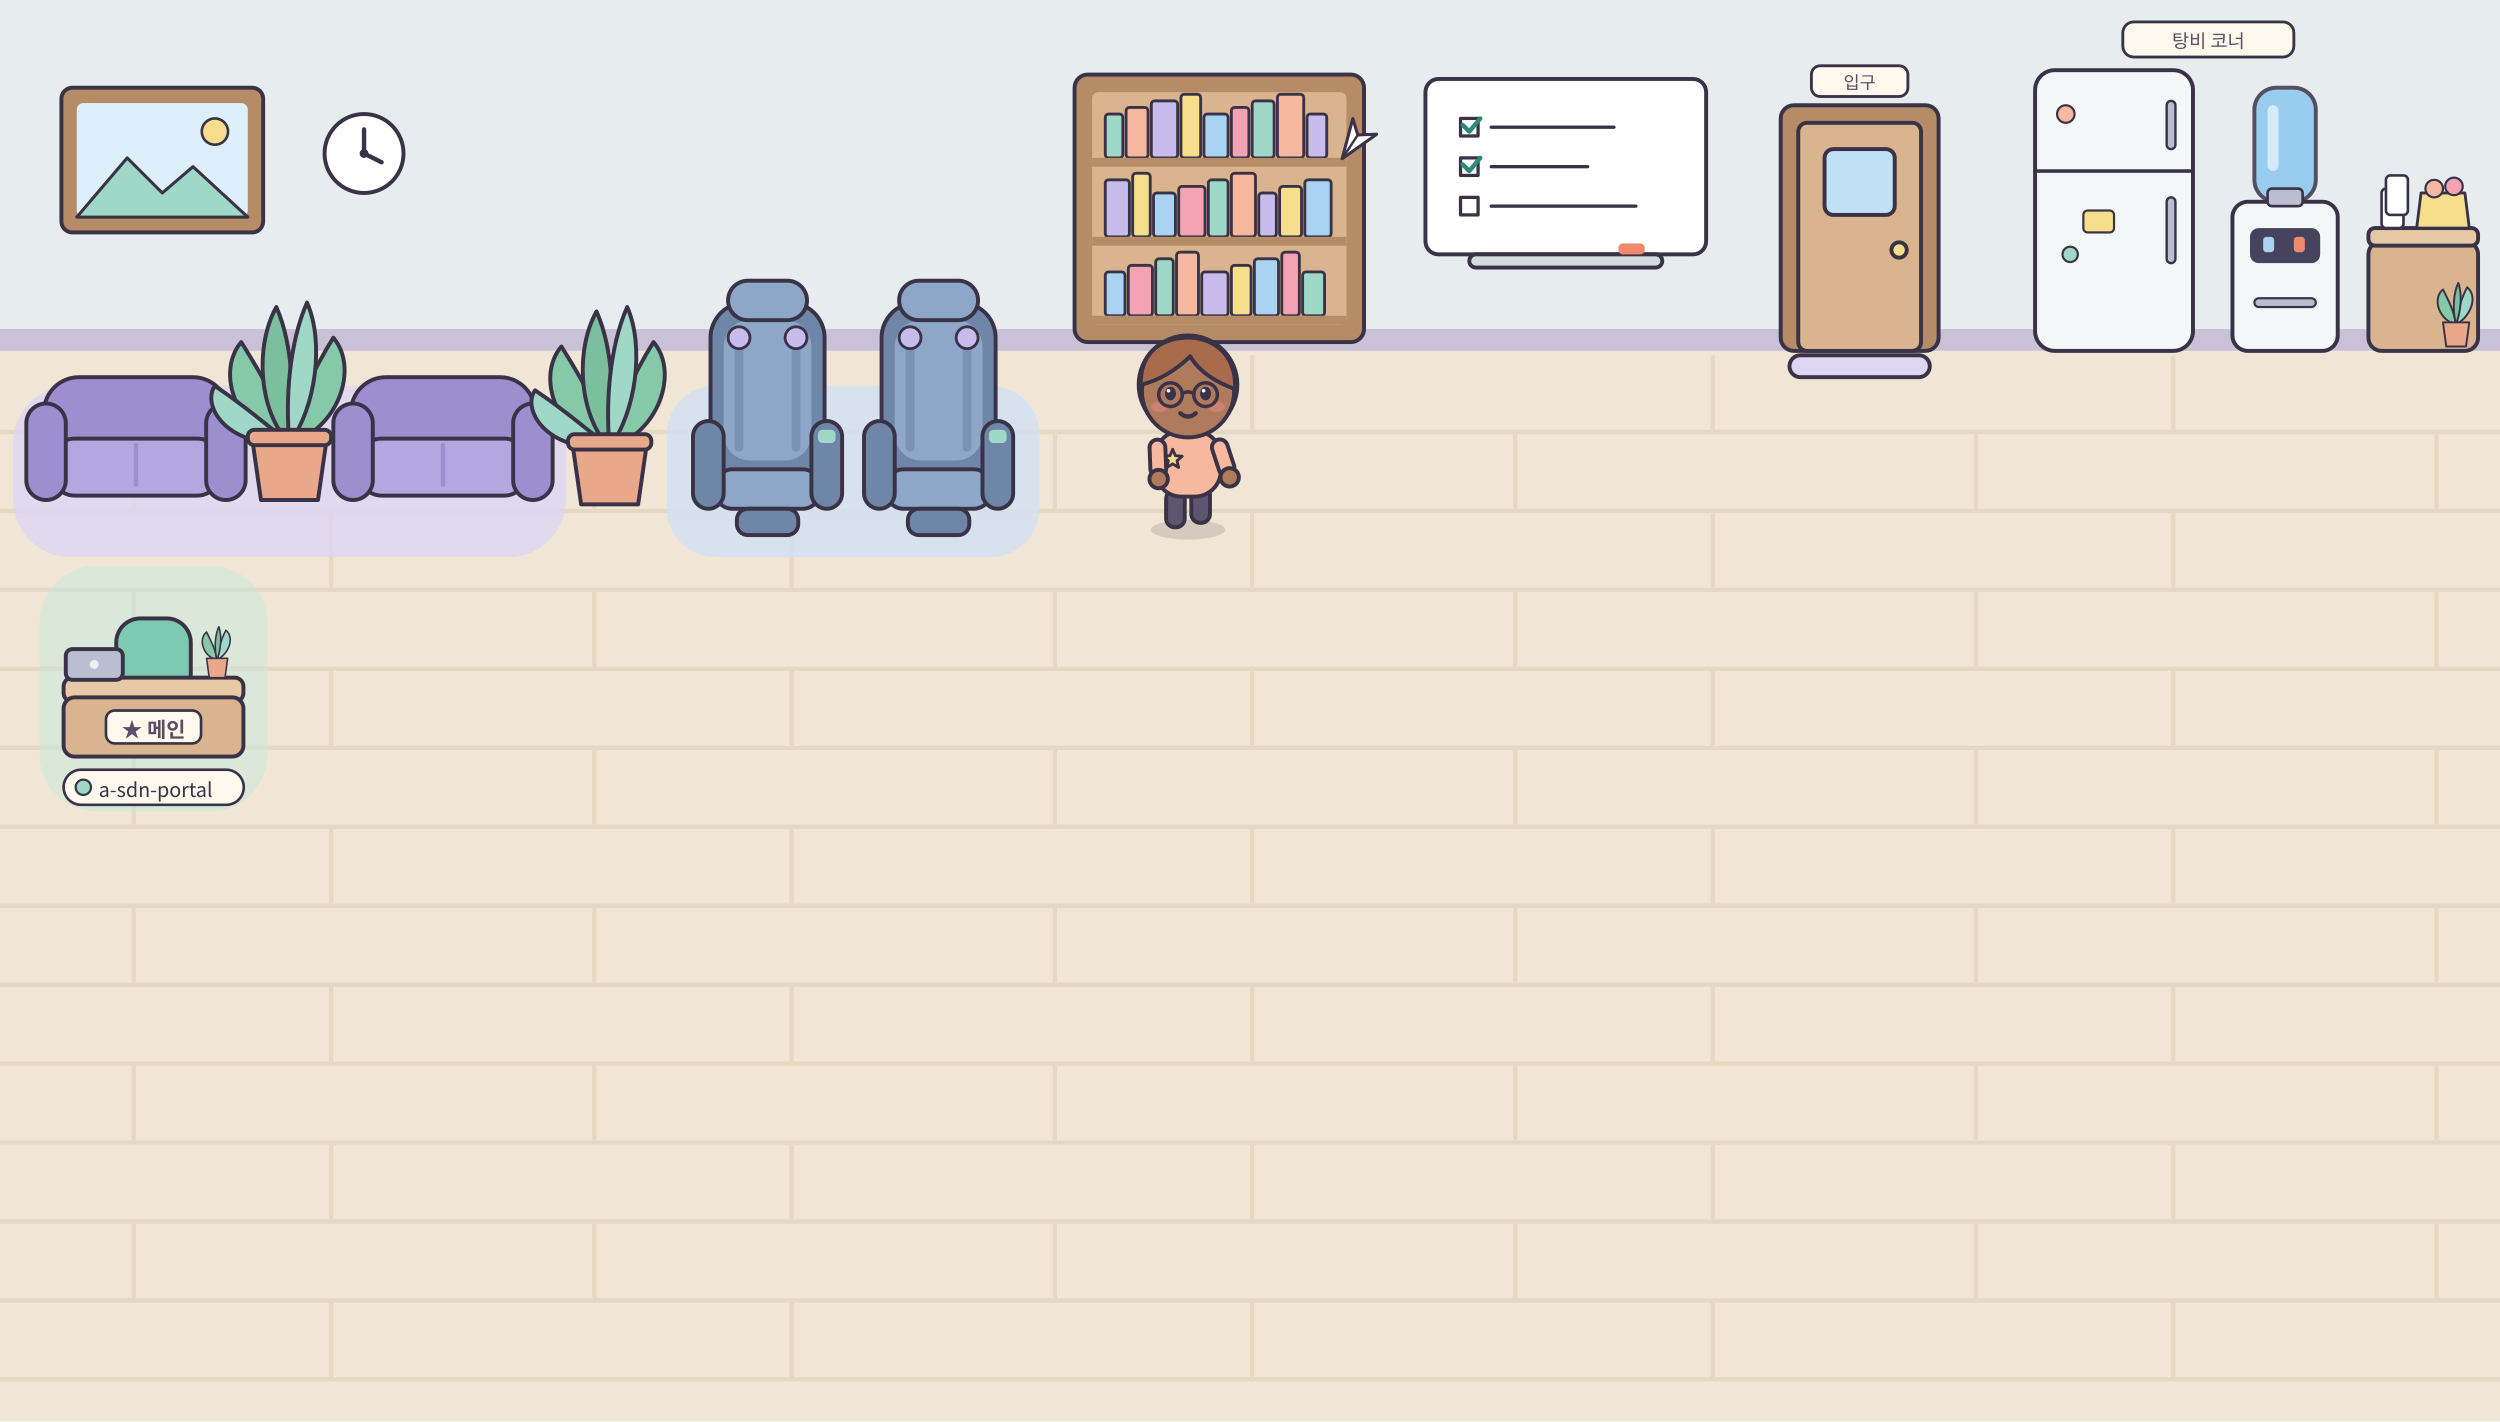
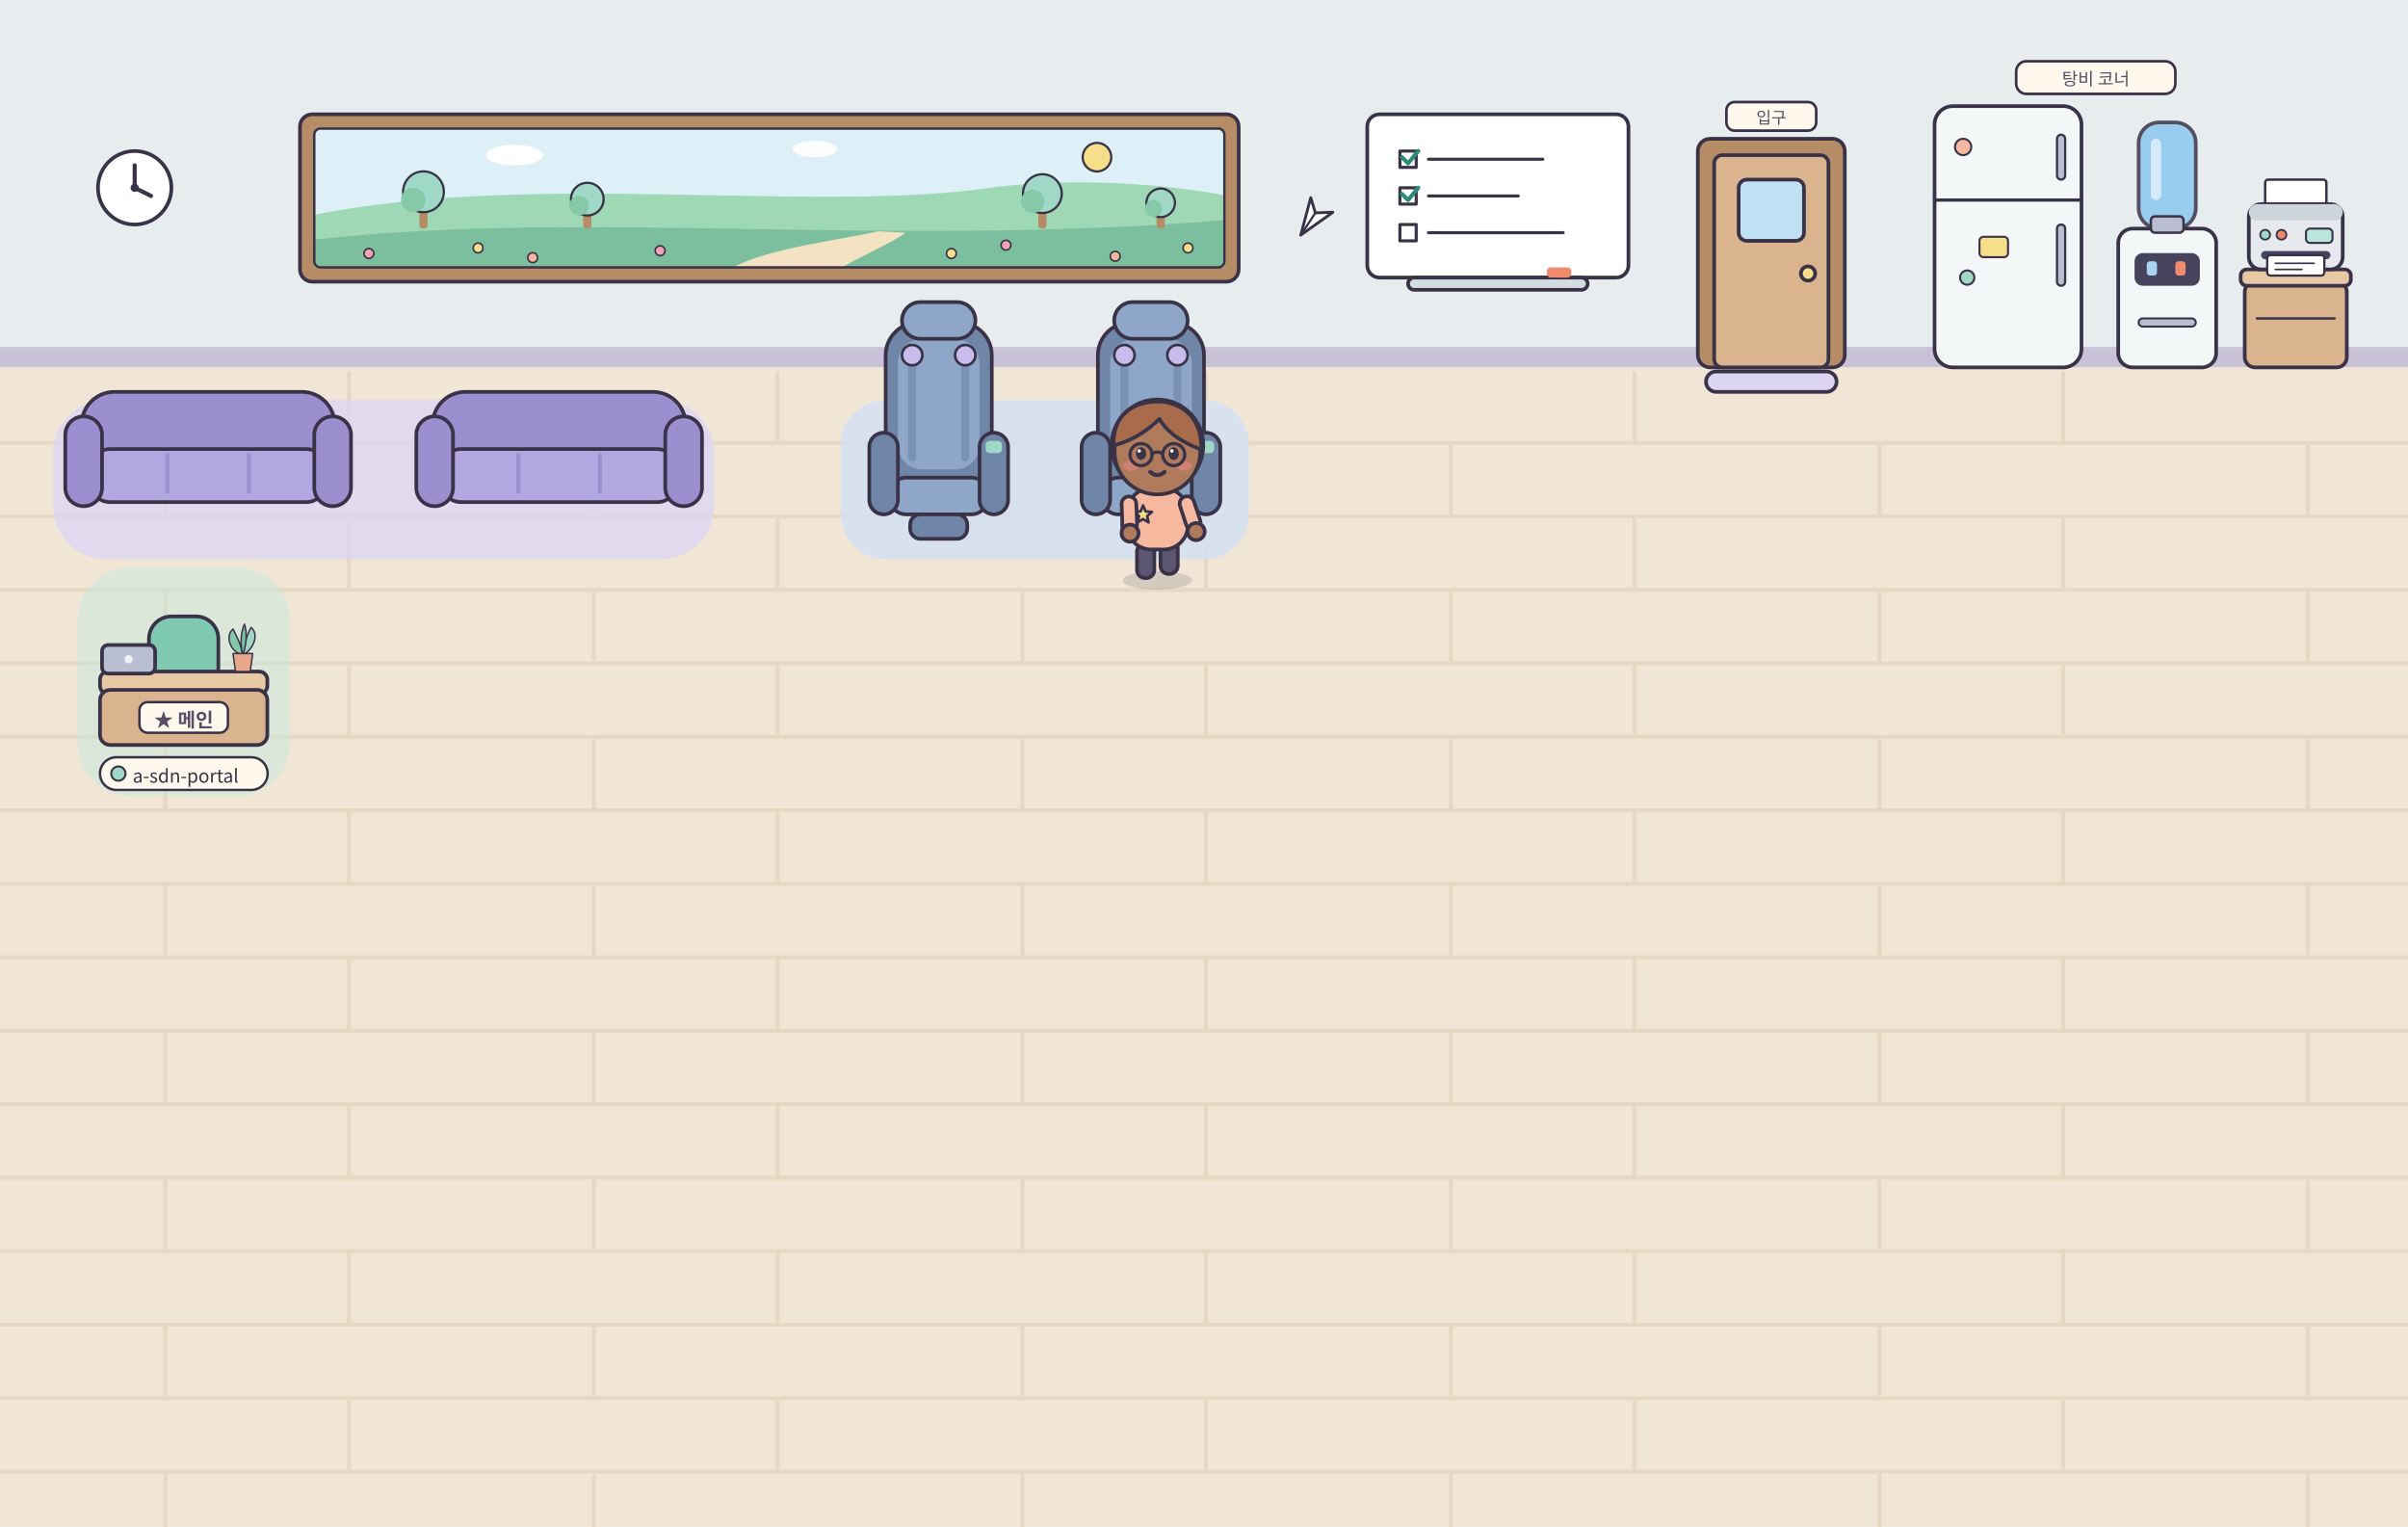
- <svg xmlns="http://www.w3.org/2000/svg" viewBox="0 0 1140 648" width="1140" height="648" font-family="Apple SD Gothic Neo, Noto Sans CJK KR, Noto Sans KR, WenQuanYi Zen Hei, sans-serif">
-   <rect x="0" y="0" width="1140" height="160" rx="0" fill="#E7EDEF" />
-   <rect x="0" y="150" width="1140" height="10" rx="0" fill="#C9C2D6" />
-   <rect x="0" y="160" width="1140" height="488" rx="0" fill="#F1E6D6" />
-   <rect x="0" y="196" width="1140" height="2" rx="0" fill="#E7D8C3" />
+ <svg xmlns="http://www.w3.org/2000/svg" viewBox="-20 -20 1180 748" width="1180" height="748" font-family="Apple SD Gothic Neo, Noto Sans CJK KR, Noto Sans KR, WenQuanYi Zen Hei, sans-serif">
+   <rect x="-20" y="-20" width="1180" height="180" rx="0" fill="#E7EDEF" />
+   <rect x="-20" y="150" width="1180" height="10" rx="0" fill="#C9C2D6" />
+   <rect x="-20" y="160" width="1180" height="568" rx="0" fill="#F1E6D6" />
+   <rect x="-20" y="196" width="1180" height="2" rx="0" fill="#E7D8C3" />
  <rect x="150" y="162" width="2" height="34" rx="0" fill="#E7D8C3" />
  <rect x="360" y="162" width="2" height="34" rx="0" fill="#E7D8C3" />
  <rect x="570" y="162" width="2" height="34" rx="0" fill="#E7D8C3" />
  <rect x="780" y="162" width="2" height="34" rx="0" fill="#E7D8C3" />
  <rect x="990" y="162" width="2" height="34" rx="0" fill="#E7D8C3" />
-   <rect x="0" y="232" width="1140" height="2" rx="0" fill="#E7D8C3" />
+   <rect x="-20" y="232" width="1180" height="2" rx="0" fill="#E7D8C3" />
  <rect x="60" y="198" width="2" height="34" rx="0" fill="#E7D8C3" />
  <rect x="270" y="198" width="2" height="34" rx="0" fill="#E7D8C3" />
  <rect x="480" y="198" width="2" height="34" rx="0" fill="#E7D8C3" />
  <rect x="690" y="198" width="2" height="34" rx="0" fill="#E7D8C3" />
  <rect x="900" y="198" width="2" height="34" rx="0" fill="#E7D8C3" />
  <rect x="1110" y="198" width="2" height="34" rx="0" fill="#E7D8C3" />
-   <rect x="0" y="268" width="1140" height="2" rx="0" fill="#E7D8C3" />
+   <rect x="-20" y="268" width="1180" height="2" rx="0" fill="#E7D8C3" />
  <rect x="150" y="234" width="2" height="34" rx="0" fill="#E7D8C3" />
  <rect x="360" y="234" width="2" height="34" rx="0" fill="#E7D8C3" />
  <rect x="570" y="234" width="2" height="34" rx="0" fill="#E7D8C3" />
  <rect x="780" y="234" width="2" height="34" rx="0" fill="#E7D8C3" />
  <rect x="990" y="234" width="2" height="34" rx="0" fill="#E7D8C3" />
-   <rect x="0" y="304" width="1140" height="2" rx="0" fill="#E7D8C3" />
+   <rect x="-20" y="304" width="1180" height="2" rx="0" fill="#E7D8C3" />
  <rect x="60" y="270" width="2" height="34" rx="0" fill="#E7D8C3" />
  <rect x="270" y="270" width="2" height="34" rx="0" fill="#E7D8C3" />
  <rect x="480" y="270" width="2" height="34" rx="0" fill="#E7D8C3" />
  <rect x="690" y="270" width="2" height="34" rx="0" fill="#E7D8C3" />
  <rect x="900" y="270" width="2" height="34" rx="0" fill="#E7D8C3" />
  <rect x="1110" y="270" width="2" height="34" rx="0" fill="#E7D8C3" />
-   <rect x="0" y="340" width="1140" height="2" rx="0" fill="#E7D8C3" />
+   <rect x="-20" y="340" width="1180" height="2" rx="0" fill="#E7D8C3" />
  <rect x="150" y="306" width="2" height="34" rx="0" fill="#E7D8C3" />
  <rect x="360" y="306" width="2" height="34" rx="0" fill="#E7D8C3" />
  <rect x="570" y="306" width="2" height="34" rx="0" fill="#E7D8C3" />
  <rect x="780" y="306" width="2" height="34" rx="0" fill="#E7D8C3" />
  <rect x="990" y="306" width="2" height="34" rx="0" fill="#E7D8C3" />
-   <rect x="0" y="376" width="1140" height="2" rx="0" fill="#E7D8C3" />
+   <rect x="-20" y="376" width="1180" height="2" rx="0" fill="#E7D8C3" />
  <rect x="60" y="342" width="2" height="34" rx="0" fill="#E7D8C3" />
  <rect x="270" y="342" width="2" height="34" rx="0" fill="#E7D8C3" />
  <rect x="480" y="342" width="2" height="34" rx="0" fill="#E7D8C3" />
  <rect x="690" y="342" width="2" height="34" rx="0" fill="#E7D8C3" />
  <rect x="900" y="342" width="2" height="34" rx="0" fill="#E7D8C3" />
  <rect x="1110" y="342" width="2" height="34" rx="0" fill="#E7D8C3" />
-   <rect x="0" y="412" width="1140" height="2" rx="0" fill="#E7D8C3" />
+   <rect x="-20" y="412" width="1180" height="2" rx="0" fill="#E7D8C3" />
  <rect x="150" y="378" width="2" height="34" rx="0" fill="#E7D8C3" />
  <rect x="360" y="378" width="2" height="34" rx="0" fill="#E7D8C3" />
  <rect x="570" y="378" width="2" height="34" rx="0" fill="#E7D8C3" />
  <rect x="780" y="378" width="2" height="34" rx="0" fill="#E7D8C3" />
  <rect x="990" y="378" width="2" height="34" rx="0" fill="#E7D8C3" />
-   <rect x="0" y="448" width="1140" height="2" rx="0" fill="#E7D8C3" />
+   <rect x="-20" y="448" width="1180" height="2" rx="0" fill="#E7D8C3" />
  <rect x="60" y="414" width="2" height="34" rx="0" fill="#E7D8C3" />
  <rect x="270" y="414" width="2" height="34" rx="0" fill="#E7D8C3" />
  <rect x="480" y="414" width="2" height="34" rx="0" fill="#E7D8C3" />
  <rect x="690" y="414" width="2" height="34" rx="0" fill="#E7D8C3" />
  <rect x="900" y="414" width="2" height="34" rx="0" fill="#E7D8C3" />
  <rect x="1110" y="414" width="2" height="34" rx="0" fill="#E7D8C3" />
-   <rect x="0" y="484" width="1140" height="2" rx="0" fill="#E7D8C3" />
+   <rect x="-20" y="484" width="1180" height="2" rx="0" fill="#E7D8C3" />
  <rect x="150" y="450" width="2" height="34" rx="0" fill="#E7D8C3" />
  <rect x="360" y="450" width="2" height="34" rx="0" fill="#E7D8C3" />
  <rect x="570" y="450" width="2" height="34" rx="0" fill="#E7D8C3" />
  <rect x="780" y="450" width="2" height="34" rx="0" fill="#E7D8C3" />
  <rect x="990" y="450" width="2" height="34" rx="0" fill="#E7D8C3" />
-   <rect x="0" y="520" width="1140" height="2" rx="0" fill="#E7D8C3" />
+   <rect x="-20" y="520" width="1180" height="2" rx="0" fill="#E7D8C3" />
  <rect x="60" y="486" width="2" height="34" rx="0" fill="#E7D8C3" />
  <rect x="270" y="486" width="2" height="34" rx="0" fill="#E7D8C3" />
  <rect x="480" y="486" width="2" height="34" rx="0" fill="#E7D8C3" />
  <rect x="690" y="486" width="2" height="34" rx="0" fill="#E7D8C3" />
  <rect x="900" y="486" width="2" height="34" rx="0" fill="#E7D8C3" />
  <rect x="1110" y="486" width="2" height="34" rx="0" fill="#E7D8C3" />
-   <rect x="0" y="556" width="1140" height="2" rx="0" fill="#E7D8C3" />
+   <rect x="-20" y="556" width="1180" height="2" rx="0" fill="#E7D8C3" />
  <rect x="150" y="522" width="2" height="34" rx="0" fill="#E7D8C3" />
  <rect x="360" y="522" width="2" height="34" rx="0" fill="#E7D8C3" />
  <rect x="570" y="522" width="2" height="34" rx="0" fill="#E7D8C3" />
  <rect x="780" y="522" width="2" height="34" rx="0" fill="#E7D8C3" />
  <rect x="990" y="522" width="2" height="34" rx="0" fill="#E7D8C3" />
-   <rect x="0" y="592" width="1140" height="2" rx="0" fill="#E7D8C3" />
+   <rect x="-20" y="592" width="1180" height="2" rx="0" fill="#E7D8C3" />
  <rect x="60" y="558" width="2" height="34" rx="0" fill="#E7D8C3" />
  <rect x="270" y="558" width="2" height="34" rx="0" fill="#E7D8C3" />
  <rect x="480" y="558" width="2" height="34" rx="0" fill="#E7D8C3" />
  <rect x="690" y="558" width="2" height="34" rx="0" fill="#E7D8C3" />
  <rect x="900" y="558" width="2" height="34" rx="0" fill="#E7D8C3" />
  <rect x="1110" y="558" width="2" height="34" rx="0" fill="#E7D8C3" />
-   <rect x="0" y="628" width="1140" height="2" rx="0" fill="#E7D8C3" />
+   <rect x="-20" y="628" width="1180" height="2" rx="0" fill="#E7D8C3" />
  <rect x="150" y="594" width="2" height="34" rx="0" fill="#E7D8C3" />
  <rect x="360" y="594" width="2" height="34" rx="0" fill="#E7D8C3" />
  <rect x="570" y="594" width="2" height="34" rx="0" fill="#E7D8C3" />
  <rect x="780" y="594" width="2" height="34" rx="0" fill="#E7D8C3" />
  <rect x="990" y="594" width="2" height="34" rx="0" fill="#E7D8C3" />
+   <rect x="-20" y="664" width="1180" height="2" rx="0" fill="#E7D8C3" />
+   <rect x="60" y="630" width="2" height="34" rx="0" fill="#E7D8C3" />
+   <rect x="270" y="630" width="2" height="34" rx="0" fill="#E7D8C3" />
+   <rect x="480" y="630" width="2" height="34" rx="0" fill="#E7D8C3" />
+   <rect x="690" y="630" width="2" height="34" rx="0" fill="#E7D8C3" />
+   <rect x="900" y="630" width="2" height="34" rx="0" fill="#E7D8C3" />
+   <rect x="1110" y="630" width="2" height="34" rx="0" fill="#E7D8C3" />
+   <rect x="-20" y="700" width="1180" height="2" rx="0" fill="#E7D8C3" />
+   <rect x="150" y="666" width="2" height="34" rx="0" fill="#E7D8C3" />
+   <rect x="360" y="666" width="2" height="34" rx="0" fill="#E7D8C3" />
+   <rect x="570" y="666" width="2" height="34" rx="0" fill="#E7D8C3" />
+   <rect x="780" y="666" width="2" height="34" rx="0" fill="#E7D8C3" />
+   <rect x="990" y="666" width="2" height="34" rx="0" fill="#E7D8C3" />
+   <rect x="-20" y="736" width="1180" height="2" rx="0" fill="#E7D8C3" />
+   <rect x="60" y="702" width="2" height="34" rx="0" fill="#E7D8C3" />
+   <rect x="270" y="702" width="2" height="34" rx="0" fill="#E7D8C3" />
+   <rect x="480" y="702" width="2" height="34" rx="0" fill="#E7D8C3" />
+   <rect x="690" y="702" width="2" height="34" rx="0" fill="#E7D8C3" />
+   <rect x="900" y="702" width="2" height="34" rx="0" fill="#E7D8C3" />
+   <rect x="1110" y="702" width="2" height="34" rx="0" fill="#E7D8C3" />
  <rect x="18" y="258" width="104" height="112" rx="26" fill="#C3E7DC" opacity="0.5" />
-   <rect x="6" y="176" width="252" height="78" rx="26" fill="#DDD6F3" opacity="0.8" />
-   <rect x="304" y="176" width="170" height="78" rx="22" fill="#D4E2F2" opacity="0.85" />
+   <rect x="6" y="176" width="324" height="78" rx="26" fill="#DDD6F3" opacity="0.8" />
+   <rect x="392" y="176" width="200" height="78" rx="22" fill="#D4E2F2" opacity="0.85" />
  <rect x="816" y="162" width="64" height="10" rx="5" fill="#DDD6F3" stroke="#3A3247" stroke-width="1.8" stroke-linecap="round" stroke-linejoin="round" />
-   <rect x="28" y="40" width="92" height="66" rx="5" fill="#B58C66" stroke="#3A3247" stroke-width="1.8" stroke-linecap="round" stroke-linejoin="round" />
-   <rect x="35" y="47" width="78" height="52" rx="3" fill="#DDEFFA" />
-   <path d="M35,99 L58,72 L74,88 L88,76 L113,99 Z" fill="#9FD8C7" stroke="#3A3247" stroke-width="1.4" stroke-linecap="round" stroke-linejoin="round" />
-   <circle cx="98" cy="60" r="6" fill="#F7DE8B" stroke="#3A3247" stroke-width="1.2" stroke-linecap="round" stroke-linejoin="round" />
-   <circle cx="166" cy="70" r="18" fill="#FFFFFF" stroke="#3A3247" stroke-width="1.8" stroke-linecap="round" stroke-linejoin="round" />
-   <path d="M166,70 L166,59 M166,70 L174,74" fill="none" stroke="#3A3247" stroke-width="2" stroke-linecap="round" stroke-linejoin="round" />
-   <circle cx="166" cy="70" r="2" fill="#3A3247" />
-   <rect x="490" y="34" width="132" height="122" rx="6" fill="#B58C66" stroke="#3A3247" stroke-width="1.8" stroke-linecap="round" stroke-linejoin="round" />
-   <rect x="498" y="42" width="116" height="106" rx="3" fill="#D9B48F" />
-   <rect x="504" y="52" width="8" height="20" rx="1.5" fill="#9FD8C7" stroke="#3A3247" stroke-width="1.3" stroke-linecap="round" stroke-linejoin="round" />
-   <rect x="513.5" y="49" width="10" height="23" rx="1.5" fill="#F6B9A0" stroke="#3A3247" stroke-width="1.3" stroke-linecap="round" stroke-linejoin="round" />
-   <rect x="525" y="46" width="12" height="26" rx="1.5" fill="#C7BCEB" stroke="#3A3247" stroke-width="1.3" stroke-linecap="round" stroke-linejoin="round" />
-   <rect x="538.5" y="43" width="9" height="29" rx="1.5" fill="#F7DE8B" stroke="#3A3247" stroke-width="1.3" stroke-linecap="round" stroke-linejoin="round" />
-   <rect x="549" y="52" width="11" height="20" rx="1.5" fill="#A9D3F0" stroke="#3A3247" stroke-width="1.3" stroke-linecap="round" stroke-linejoin="round" />
-   <rect x="561.5" y="49" width="8" height="23" rx="1.5" fill="#F4A3B4" stroke="#3A3247" stroke-width="1.3" stroke-linecap="round" stroke-linejoin="round" />
-   <rect x="571" y="46" width="10" height="26" rx="1.5" fill="#9FD8C7" stroke="#3A3247" stroke-width="1.3" stroke-linecap="round" stroke-linejoin="round" />
-   <rect x="582.5" y="43" width="12" height="29" rx="1.5" fill="#F6B9A0" stroke="#3A3247" stroke-width="1.3" stroke-linecap="round" stroke-linejoin="round" />
-   <rect x="596" y="52" width="9" height="20" rx="1.5" fill="#C7BCEB" stroke="#3A3247" stroke-width="1.3" stroke-linecap="round" stroke-linejoin="round" />
-   <rect x="498" y="72" width="116" height="4" rx="0" fill="#B58C66" />
-   <rect x="504" y="82" width="11" height="26" rx="1.5" fill="#C7BCEB" stroke="#3A3247" stroke-width="1.3" stroke-linecap="round" stroke-linejoin="round" />
-   <rect x="516.5" y="79" width="8" height="29" rx="1.5" fill="#F7DE8B" stroke="#3A3247" stroke-width="1.3" stroke-linecap="round" stroke-linejoin="round" />
-   <rect x="526" y="88" width="10" height="20" rx="1.5" fill="#A9D3F0" stroke="#3A3247" stroke-width="1.3" stroke-linecap="round" stroke-linejoin="round" />
-   <rect x="537.5" y="85" width="12" height="23" rx="1.5" fill="#F4A3B4" stroke="#3A3247" stroke-width="1.3" stroke-linecap="round" stroke-linejoin="round" />
-   <rect x="551" y="82" width="9" height="26" rx="1.5" fill="#9FD8C7" stroke="#3A3247" stroke-width="1.3" stroke-linecap="round" stroke-linejoin="round" />
-   <rect x="561.5" y="79" width="11" height="29" rx="1.5" fill="#F6B9A0" stroke="#3A3247" stroke-width="1.3" stroke-linecap="round" stroke-linejoin="round" />
-   <rect x="574" y="88" width="8" height="20" rx="1.5" fill="#C7BCEB" stroke="#3A3247" stroke-width="1.3" stroke-linecap="round" stroke-linejoin="round" />
-   <rect x="583.5" y="85" width="10" height="23" rx="1.5" fill="#F7DE8B" stroke="#3A3247" stroke-width="1.3" stroke-linecap="round" stroke-linejoin="round" />
-   <rect x="595" y="82" width="12" height="26" rx="1.5" fill="#A9D3F0" stroke="#3A3247" stroke-width="1.3" stroke-linecap="round" stroke-linejoin="round" />
-   <rect x="498" y="108" width="116" height="4" rx="0" fill="#B58C66" />
-   <rect x="504" y="124" width="9" height="20" rx="1.5" fill="#A9D3F0" stroke="#3A3247" stroke-width="1.3" stroke-linecap="round" stroke-linejoin="round" />
-   <rect x="514.5" y="121" width="11" height="23" rx="1.5" fill="#F4A3B4" stroke="#3A3247" stroke-width="1.3" stroke-linecap="round" stroke-linejoin="round" />
-   <rect x="527" y="118" width="8" height="26" rx="1.5" fill="#9FD8C7" stroke="#3A3247" stroke-width="1.3" stroke-linecap="round" stroke-linejoin="round" />
-   <rect x="536.5" y="115" width="10" height="29" rx="1.5" fill="#F6B9A0" stroke="#3A3247" stroke-width="1.3" stroke-linecap="round" stroke-linejoin="round" />
-   <rect x="548" y="124" width="12" height="20" rx="1.5" fill="#C7BCEB" stroke="#3A3247" stroke-width="1.3" stroke-linecap="round" stroke-linejoin="round" />
-   <rect x="561.5" y="121" width="9" height="23" rx="1.5" fill="#F7DE8B" stroke="#3A3247" stroke-width="1.3" stroke-linecap="round" stroke-linejoin="round" />
-   <rect x="572" y="118" width="11" height="26" rx="1.5" fill="#A9D3F0" stroke="#3A3247" stroke-width="1.3" stroke-linecap="round" stroke-linejoin="round" />
-   <rect x="584.5" y="115" width="8" height="29" rx="1.5" fill="#F4A3B4" stroke="#3A3247" stroke-width="1.3" stroke-linecap="round" stroke-linejoin="round" />
-   <rect x="594" y="124" width="10" height="20" rx="1.5" fill="#9FD8C7" stroke="#3A3247" stroke-width="1.3" stroke-linecap="round" stroke-linejoin="round" />
-   <rect x="498" y="144" width="116" height="4" rx="0" fill="#B58C66" />
+   <circle cx="46" cy="72" r="18" fill="#FFFFFF" stroke="#3A3247" stroke-width="1.8" stroke-linecap="round" stroke-linejoin="round" />
+   <path d="M46,72 L46,61 M46,72 L54,76" fill="none" stroke="#3A3247" stroke-width="2" stroke-linecap="round" stroke-linejoin="round" />
+   <circle cx="46" cy="72" r="2" fill="#3A3247" />
+   <rect x="127" y="36" width="460" height="82" rx="6" fill="#B58C66" stroke="#3A3247" stroke-width="1.8" stroke-linecap="round" stroke-linejoin="round" />
+   <rect x="134" y="43" width="446" height="68" rx="3" fill="#DDF0F7" />
+   <circle cx="517.56" cy="57" r="7" fill="#F7DE8B" stroke="#3A3247" stroke-width="1.1" stroke-linecap="round" stroke-linejoin="round" />
+   <ellipse cx="232.12" cy="56" rx="14" ry="5" fill="#FFFFFF" />
+   <ellipse cx="379.3" cy="53" rx="11" ry="4" fill="#FFFFFF" opacity="0.9" />
+   <path d="M134,85.16 C245.5,63.4 379.3,85.16 468.5,71.56 C526.48,64.76 580,75.64 580,75.64 L580,111 L134,111 Z" fill="#9FD8B4" />
+   <path d="M134,97.4 C267.8,82.44 410.52,101.48 580,87.88 L580,111 L134,111 Z" fill="#7CBF9E" />
+   <path d="M339.16,111 C357,101.48 392.68,97.4 410.52,93.32 L423.9,94 C414.98,100.12 401.6,105.56 392.68,111 Z" fill="#F3E3C3" />
+   <rect x="185.52" y="79.96" width="4" height="12" rx="1.5" fill="#B58C66" />
+   <circle cx="187.52" cy="73.96" r="10" fill="#9FD8C7" stroke="#3A3247" stroke-width="1.1" stroke-linecap="round" stroke-linejoin="round" />
+   <circle cx="182.52" cy="77.96" r="6" fill="#86C9A9" />
+   <rect x="265.8" y="82.36" width="4" height="9.6" rx="1.5" fill="#B58C66" />
+   <circle cx="267.8" cy="77.56" r="8" fill="#9FD8C7" stroke="#3A3247" stroke-width="1.1" stroke-linecap="round" stroke-linejoin="round" />
+   <circle cx="263.8" cy="80.76" r="4.8" fill="#86C9A9" />
+   <rect x="488.8" y="80.56" width="4" height="11.4" rx="1.5" fill="#B58C66" />
+   <circle cx="490.8" cy="74.86" r="9.5" fill="#9FD8C7" stroke="#3A3247" stroke-width="1.1" stroke-linecap="round" stroke-linejoin="round" />
+   <circle cx="486.05" cy="78.66" r="5.7" fill="#86C9A9" />
+   <rect x="546.78" y="83.56" width="4" height="8.4" rx="1.5" fill="#B58C66" />
+   <circle cx="548.78" cy="79.36" r="7" fill="#9FD8C7" stroke="#3A3247" stroke-width="1.1" stroke-linecap="round" stroke-linejoin="round" />
+   <circle cx="545.28" cy="82.16" r="4.2" fill="#86C9A9" />
+   <circle cx="160.76" cy="104.2" r="2.4" fill="#F4A3B4" stroke="#3A3247" stroke-width="0.8" stroke-linecap="round" stroke-linejoin="round" />
+   <circle cx="214.28" cy="101.48" r="2.4" fill="#F7DE8B" stroke="#3A3247" stroke-width="0.8" stroke-linecap="round" stroke-linejoin="round" />
+   <circle cx="241.04" cy="106.24" r="2.4" fill="#F6B9A0" stroke="#3A3247" stroke-width="0.8" stroke-linecap="round" stroke-linejoin="round" />
+   <circle cx="303.48" cy="102.84" r="2.4" fill="#F4A3B4" stroke="#3A3247" stroke-width="0.8" stroke-linecap="round" stroke-linejoin="round" />
+   <circle cx="446.2" cy="104.2" r="2.4" fill="#F7DE8B" stroke="#3A3247" stroke-width="0.8" stroke-linecap="round" stroke-linejoin="round" />
+   <circle cx="472.96" cy="100.12" r="2.4" fill="#F4A3B4" stroke="#3A3247" stroke-width="0.8" stroke-linecap="round" stroke-linejoin="round" />
+   <circle cx="526.48" cy="105.56" r="2.4" fill="#F6B9A0" stroke="#3A3247" stroke-width="0.8" stroke-linecap="round" stroke-linejoin="round" />
+   <circle cx="562.16" cy="101.48" r="2.4" fill="#F7DE8B" stroke="#3A3247" stroke-width="0.8" stroke-linecap="round" stroke-linejoin="round" />
+   <rect x="134" y="43" width="446" height="68" rx="3" fill="none" stroke="#3A3247" stroke-width="1.2" stroke-linecap="round" stroke-linejoin="round" />
  <rect x="650" y="36" width="128" height="80" rx="6" fill="#FFFFFF" stroke="#3A3247" stroke-width="1.8" stroke-linecap="round" stroke-linejoin="round" />
  <path d="M666,54 L674,54 L674,62 L666,62 Z M680,58 L736,58 M666,72 L674,72 L674,80 L666,80 Z M680,76 L724,76 M666,90 L674,90 L674,98 L666,98 Z M680,94 L746,94" fill="none" stroke="#3A3247" stroke-width="1.5" stroke-linecap="round" stroke-linejoin="round" />
  <path d="M667,57 L670,60 L675,54 M667,75 L670,78 L675,72" fill="none" stroke="#2C8A78" stroke-width="2" stroke-linecap="round" stroke-linejoin="round" />
  <rect x="670" y="116" width="88" height="6" rx="3" fill="#D3DCE0" stroke="#3A3247" stroke-width="1.8" stroke-linecap="round" stroke-linejoin="round" />
  <rect x="738" y="111" width="12" height="5" rx="2" fill="#F08A6C" />
  <rect x="812" y="48" width="72" height="112" rx="6" fill="#B58C66" stroke="#3A3247" stroke-width="1.8" stroke-linecap="round" stroke-linejoin="round" />
  <rect x="820" y="56" width="56" height="104" rx="4" fill="#D9B48F" stroke="#3A3247" stroke-width="1.8" stroke-linecap="round" stroke-linejoin="round" />
  <rect x="832" y="68" width="32" height="30" rx="4" fill="#BFE0F5" stroke="#3A3247" stroke-width="1.8" stroke-linecap="round" stroke-linejoin="round" />
  <circle cx="866" cy="114" r="3.5" fill="#F7DE8B" stroke="#3A3247" stroke-width="1.8" stroke-linecap="round" stroke-linejoin="round" />
  <rect x="826" y="30" width="44" height="14" rx="4" fill="#FFF8EC" stroke="#3A3247" stroke-width="1.3" stroke-linecap="round" stroke-linejoin="round" />
  <text x="848" y="37" font-size="8" text-anchor="middle" dominant-baseline="central" fill="#5A4E66">입구</text>
  <rect x="968" y="10" width="78" height="16" rx="5" fill="#FFF8EC" stroke="#3A3247" stroke-width="1.3" stroke-linecap="round" stroke-linejoin="round" />
  <text x="1007" y="18" font-size="8.5" text-anchor="middle" dominant-baseline="central" fill="#5A4E66">탕비 코너</text>
  <rect x="928" y="32" width="72" height="128" rx="9" fill="#F4F7F8" stroke="#3A3247" stroke-width="1.8" stroke-linecap="round" stroke-linejoin="round" />
  <path d="M928,78 L1000,78" fill="none" stroke="#3A3247" stroke-width="1.6" stroke-linecap="round" stroke-linejoin="round" />
  <rect x="988" y="46" width="4" height="22" rx="2" fill="#B9BFD0" stroke="#3A3247" stroke-width="1.1" stroke-linecap="round" stroke-linejoin="round" />
  <rect x="988" y="90" width="4" height="30" rx="2" fill="#B9BFD0" stroke="#3A3247" stroke-width="1.1" stroke-linecap="round" stroke-linejoin="round" />
  <circle cx="942" cy="52" r="4" fill="#F6B9A0" stroke="#3A3247" stroke-width="1" stroke-linecap="round" stroke-linejoin="round" />
  <rect x="950" y="96" width="14" height="10" rx="2" fill="#F7DE8B" stroke="#3A3247" stroke-width="1" stroke-linecap="round" stroke-linejoin="round" />
  <circle cx="944" cy="116" r="3.5" fill="#9FD8C7" stroke="#3A3247" stroke-width="1" stroke-linecap="round" stroke-linejoin="round" />
  <rect x="1018" y="92" width="48" height="68" rx="7" fill="#F4F7F8" stroke="#3A3247" stroke-width="1.8" stroke-linecap="round" stroke-linejoin="round" />
  <rect x="1026" y="104" width="32" height="16" rx="4" fill="#48435C" />
  <rect x="1032" y="108" width="5" height="7" rx="1.5" fill="#A9D3F0" />
  <rect x="1046" y="108" width="5" height="7" rx="1.5" fill="#F08A6C" />
  <rect x="1028" y="136" width="28" height="4" rx="2" fill="#B9BFD0" stroke="#3A3247" stroke-width="1" stroke-linecap="round" stroke-linejoin="round" />
  <rect x="1028" y="40" width="28" height="52" rx="10" fill="#8CC8EE" stroke="#3A3247" stroke-width="1.8" stroke-linecap="round" stroke-linejoin="round" opacity="0.85" />
  <rect x="1034" y="48" width="5" height="30" rx="2.5" fill="#FFFFFF" opacity="0.6" />
  <rect x="1034" y="86" width="16" height="8" rx="2" fill="#B9BFD0" stroke="#3A3247" stroke-width="1.2" stroke-linecap="round" stroke-linejoin="round" />
-   <rect x="1080" y="110" width="50" height="50" rx="6" fill="#D9B48F" stroke="#3A3247" stroke-width="1.8" stroke-linecap="round" stroke-linejoin="round" />
-   <rect x="1080" y="104" width="50" height="8" rx="3" fill="#E8C9A6" stroke="#3A3247" stroke-width="1.8" stroke-linecap="round" stroke-linejoin="round" />
-   <rect x="1086" y="86" width="10" height="18" rx="2" fill="#FFFFFF" stroke="#3A3247" stroke-width="1.2" stroke-linecap="round" stroke-linejoin="round" />
-   <rect x="1088" y="80" width="10" height="18" rx="2" fill="#FFFFFF" stroke="#3A3247" stroke-width="1.2" stroke-linecap="round" stroke-linejoin="round" />
-   <path d="M1102,104 L1104,88 L1124,88 L1126,104 Z" fill="#F7DE8B" stroke="#3A3247" stroke-width="1.3" stroke-linecap="round" stroke-linejoin="round" />
-   <circle cx="1110" cy="86" r="4" fill="#F6B9A0" stroke="#3A3247" stroke-width="1" stroke-linecap="round" stroke-linejoin="round" />
-   <circle cx="1119" cy="85" r="4" fill="#F4A3B4" stroke="#3A3247" stroke-width="1" stroke-linecap="round" stroke-linejoin="round" />
-   <path d="M1120,148 C1112,146 1109,136 1114,132 C1117,138 1119,142 1120,148 Z" fill="#86C9A9" stroke="#3A3247" stroke-width="0.9" stroke-linecap="round" stroke-linejoin="round" />
-   <path d="M1120,148 C1127,144 1130,135 1125,131 C1122,137 1120.5,142 1120,148 Z" fill="#9FD8C7" stroke="#3A3247" stroke-width="0.9" stroke-linecap="round" stroke-linejoin="round" />
-   <path d="M1120,148 C1118,141 1119,133 1121,129 C1123,135 1122,142 1120,148 Z" fill="#7CBF9E" stroke="#3A3247" stroke-width="0.9" stroke-linecap="round" stroke-linejoin="round" />
-   <path d="M1114,147 L1126,147 L1124.5,158 L1115.5,158 Z" fill="#E9A88A" stroke="#3A3247" stroke-width="0.9" stroke-linecap="round" stroke-linejoin="round" />
+   <rect x="1080" y="118" width="50" height="42" rx="5" fill="#D9B48F" stroke="#3A3247" stroke-width="1.8" stroke-linecap="round" stroke-linejoin="round" />
+   <rect x="1078" y="112" width="54" height="8" rx="3" fill="#E8C9A6" stroke="#3A3247" stroke-width="1.8" stroke-linecap="round" stroke-linejoin="round" />
+   <path d="M1086,136 L1124,136" fill="none" stroke="#3A3247" stroke-width="1.2" stroke-linecap="round" stroke-linejoin="round" />
+   <rect x="1090" y="68" width="30" height="18" rx="1.5" fill="#FFFFFF" stroke="#3A3247" stroke-width="1.2" stroke-linecap="round" stroke-linejoin="round" />
+   <rect x="1082" y="80" width="46" height="32" rx="6" fill="#E6EAEE" stroke="#3A3247" stroke-width="1.8" stroke-linecap="round" stroke-linejoin="round" />
+   <rect x="1082" y="80" width="46" height="8" rx="4" fill="#CDD4DB" />
+   <rect x="1110" y="92" width="13" height="7" rx="2" fill="#78E1C3" fill-opacity="0.42" stroke="#3A3247" stroke-width="1" stroke-linecap="round" stroke-linejoin="round" />
+   <circle cx="1090" cy="95" r="2.4" fill="#9FD8C7" stroke="#3A3247" stroke-width="0.9" stroke-linecap="round" stroke-linejoin="round" />
+   <circle cx="1098" cy="95" r="2.4" fill="#F08A6C" stroke="#3A3247" stroke-width="0.9" stroke-linecap="round" stroke-linejoin="round" />
+   <rect x="1088" y="103" width="34" height="4" rx="2" fill="#48435C" />
+   <rect x="1091" y="105" width="28" height="10" rx="1.5" fill="#FFFFFF" stroke="#3A3247" stroke-width="1.1" stroke-linecap="round" stroke-linejoin="round" />
+   <path d="M1095,109 L1114,109 M1095,112 L1108,112" fill="none" stroke="#3A3247" stroke-width="0.8" stroke-linecap="round" stroke-linejoin="round" />
  <rect x="29" y="351" width="82.16" height="16" rx="8" fill="#FFF8EC" stroke="#3A3247" stroke-width="1.2" stroke-linecap="round" stroke-linejoin="round" />
  <circle cx="38" cy="359" r="3.5" fill="#9FD8C7" stroke="#3A3247" stroke-width="1" stroke-linecap="round" stroke-linejoin="round" />
  <text x="45" y="359.5" font-size="9" text-anchor="start" dominant-baseline="central" fill="#3A3247">a-sdn-portal</text>
-   <rect x="20" y="172" width="84" height="38" rx="16" fill="#9C8FCF" stroke="#3A3247" stroke-width="1.8" stroke-linecap="round" stroke-linejoin="round" />
-   <rect x="160" y="172" width="84" height="38" rx="16" fill="#9C8FCF" stroke="#3A3247" stroke-width="1.8" stroke-linecap="round" stroke-linejoin="round" />
-   <rect x="24" y="200" width="76" height="26" rx="10" fill="#B3A7E2" stroke="#3A3247" stroke-width="1.8" stroke-linecap="round" stroke-linejoin="round" />
+   <rect x="20" y="172" width="124" height="38" rx="16" fill="#9C8FCF" stroke="#3A3247" stroke-width="1.8" stroke-linecap="round" stroke-linejoin="round" />
+   <rect x="192" y="172" width="124" height="38" rx="16" fill="#9C8FCF" stroke="#3A3247" stroke-width="1.8" stroke-linecap="round" stroke-linejoin="round" />
+   <rect x="24" y="200" width="116" height="26" rx="10" fill="#B3A7E2" stroke="#3A3247" stroke-width="1.8" stroke-linecap="round" stroke-linejoin="round" />
  <rect x="61" y="202" width="2" height="20" rx="1" fill="#9C8FCF" />
+   <rect x="101" y="202" width="2" height="20" rx="1" fill="#9C8FCF" />
  <rect x="12" y="184" width="18" height="44" rx="9" fill="#9C8FCF" stroke="#3A3247" stroke-width="1.8" stroke-linecap="round" stroke-linejoin="round" />
-   <rect x="94" y="184" width="18" height="44" rx="9" fill="#9C8FCF" stroke="#3A3247" stroke-width="1.8" stroke-linecap="round" stroke-linejoin="round" />
-   <rect x="164" y="200" width="76" height="26" rx="10" fill="#B3A7E2" stroke="#3A3247" stroke-width="1.8" stroke-linecap="round" stroke-linejoin="round" />
-   <rect x="201" y="202" width="2" height="20" rx="1" fill="#9C8FCF" />
-   <rect x="152" y="184" width="18" height="44" rx="9" fill="#9C8FCF" stroke="#3A3247" stroke-width="1.8" stroke-linecap="round" stroke-linejoin="round" />
-   <rect x="234" y="184" width="18" height="44" rx="9" fill="#9C8FCF" stroke="#3A3247" stroke-width="1.8" stroke-linecap="round" stroke-linejoin="round" />
-   <path d="M132,202 C108,198 98,170 110,156 C120,172 128,186 132,202 Z" fill="#86C9A9" stroke="#3A3247" stroke-width="1.8" stroke-linecap="round" stroke-linejoin="round" />
-   <path d="M132,202 C154,196 164,168 152,154 C142,170 135,186 132,202 Z" fill="#86C9A9" stroke="#3A3247" stroke-width="1.8" stroke-linecap="round" stroke-linejoin="round" />
-   <path d="M132,202 C118,188 116,158 126,140 C134,158 134,182 132,202 Z" fill="#7CBF9E" stroke="#3A3247" stroke-width="1.8" stroke-linecap="round" stroke-linejoin="round" />
-   <path d="M132,202 C144,186 148,156 140,138 C132,156 130,182 132,202 Z" fill="#9FD8C7" stroke="#3A3247" stroke-width="1.8" stroke-linecap="round" stroke-linejoin="round" />
-   <path d="M132,202 C102,204 92,184 98,176 C110,184 122,194 132,202 Z" fill="#9FD8C7" stroke="#3A3247" stroke-width="1.8" stroke-linecap="round" stroke-linejoin="round" />
-   <path d="M115,200 L149,200 L145,228 L119,228 Z" fill="#E9A88A" stroke="#3A3247" stroke-width="1.8" stroke-linecap="round" stroke-linejoin="round" />
-   <rect x="113" y="196" width="38" height="7" rx="3" fill="#E9A88A" stroke="#3A3247" stroke-width="1.8" stroke-linecap="round" stroke-linejoin="round" />
-   <path d="M278,204 C254,200 244,172 256,158 C266,174 274,188 278,204 Z" fill="#86C9A9" stroke="#3A3247" stroke-width="1.8" stroke-linecap="round" stroke-linejoin="round" />
-   <path d="M278,204 C300,198 310,170 298,156 C288,172 281,188 278,204 Z" fill="#86C9A9" stroke="#3A3247" stroke-width="1.8" stroke-linecap="round" stroke-linejoin="round" />
-   <path d="M278,204 C264,190 262,160 272,142 C280,160 280,184 278,204 Z" fill="#7CBF9E" stroke="#3A3247" stroke-width="1.8" stroke-linecap="round" stroke-linejoin="round" />
-   <path d="M278,204 C290,188 294,158 286,140 C278,158 276,184 278,204 Z" fill="#9FD8C7" stroke="#3A3247" stroke-width="1.8" stroke-linecap="round" stroke-linejoin="round" />
-   <path d="M278,204 C248,206 238,186 244,178 C256,186 268,196 278,204 Z" fill="#9FD8C7" stroke="#3A3247" stroke-width="1.8" stroke-linecap="round" stroke-linejoin="round" />
-   <path d="M261,202 L295,202 L291,230 L265,230 Z" fill="#E9A88A" stroke="#3A3247" stroke-width="1.8" stroke-linecap="round" stroke-linejoin="round" />
-   <rect x="259" y="198" width="38" height="7" rx="3" fill="#E9A88A" stroke="#3A3247" stroke-width="1.8" stroke-linecap="round" stroke-linejoin="round" />
-   <rect x="324" y="138" width="52" height="80" rx="16" fill="#6F86A8" stroke="#3A3247" stroke-width="1.8" stroke-linecap="round" stroke-linejoin="round" />
-   <rect x="330" y="146" width="40" height="64" rx="12" fill="#8EA6C8" />
-   <rect x="332" y="128" width="36" height="18" rx="9" fill="#8EA6C8" stroke="#3A3247" stroke-width="1.8" stroke-linecap="round" stroke-linejoin="round" />
-   <rect x="402" y="138" width="52" height="80" rx="16" fill="#6F86A8" stroke="#3A3247" stroke-width="1.8" stroke-linecap="round" stroke-linejoin="round" />
-   <rect x="408" y="146" width="40" height="64" rx="12" fill="#8EA6C8" />
-   <rect x="410" y="128" width="36" height="18" rx="9" fill="#8EA6C8" stroke="#3A3247" stroke-width="1.8" stroke-linecap="round" stroke-linejoin="round" />
-   <rect x="335" y="150" width="4" height="56" rx="2" fill="#6F86A8" opacity="0.6" />
-   <rect x="361" y="150" width="4" height="56" rx="2" fill="#6F86A8" opacity="0.6" />
-   <circle cx="337" cy="154" r="5" fill="#C7BCEB" stroke="#3A3247" stroke-width="1.3" stroke-linecap="round" stroke-linejoin="round" />
-   <circle cx="363" cy="154" r="5" fill="#C7BCEB" stroke="#3A3247" stroke-width="1.3" stroke-linecap="round" stroke-linejoin="round" />
-   <rect x="413" y="150" width="4" height="56" rx="2" fill="#6F86A8" opacity="0.6" />
-   <rect x="439" y="150" width="4" height="56" rx="2" fill="#6F86A8" opacity="0.6" />
-   <circle cx="415" cy="154" r="5" fill="#C7BCEB" stroke="#3A3247" stroke-width="1.3" stroke-linecap="round" stroke-linejoin="round" />
-   <circle cx="441" cy="154" r="5" fill="#C7BCEB" stroke="#3A3247" stroke-width="1.3" stroke-linecap="round" stroke-linejoin="round" />
-   <rect x="326" y="214" width="48" height="18" rx="8" fill="#8EA6C8" stroke="#3A3247" stroke-width="1.8" stroke-linecap="round" stroke-linejoin="round" />
-   <rect x="316" y="192" width="14" height="40" rx="7" fill="#6F86A8" stroke="#3A3247" stroke-width="1.8" stroke-linecap="round" stroke-linejoin="round" />
-   <rect x="370" y="192" width="14" height="40" rx="7" fill="#6F86A8" stroke="#3A3247" stroke-width="1.8" stroke-linecap="round" stroke-linejoin="round" />
-   <rect x="373" y="196" width="8" height="6" rx="2" fill="#9FD8C7" />
-   <rect x="336" y="232" width="28" height="12" rx="5" fill="#6F86A8" stroke="#3A3247" stroke-width="1.8" stroke-linecap="round" stroke-linejoin="round" />
-   <rect x="404" y="214" width="48" height="18" rx="8" fill="#8EA6C8" stroke="#3A3247" stroke-width="1.8" stroke-linecap="round" stroke-linejoin="round" />
-   <rect x="394" y="192" width="14" height="40" rx="7" fill="#6F86A8" stroke="#3A3247" stroke-width="1.8" stroke-linecap="round" stroke-linejoin="round" />
-   <rect x="448" y="192" width="14" height="40" rx="7" fill="#6F86A8" stroke="#3A3247" stroke-width="1.8" stroke-linecap="round" stroke-linejoin="round" />
-   <rect x="451" y="196" width="8" height="6" rx="2" fill="#9FD8C7" />
-   <rect x="414" y="232" width="28" height="12" rx="5" fill="#6F86A8" stroke="#3A3247" stroke-width="1.8" stroke-linecap="round" stroke-linejoin="round" />
-   <g transform="translate(541.74,241.55)">
+   <rect x="134" y="184" width="18" height="44" rx="9" fill="#9C8FCF" stroke="#3A3247" stroke-width="1.8" stroke-linecap="round" stroke-linejoin="round" />
+   <rect x="196" y="200" width="116" height="26" rx="10" fill="#B3A7E2" stroke="#3A3247" stroke-width="1.8" stroke-linecap="round" stroke-linejoin="round" />
+   <rect x="233" y="202" width="2" height="20" rx="1" fill="#9C8FCF" />
+   <rect x="273" y="202" width="2" height="20" rx="1" fill="#9C8FCF" />
+   <rect x="184" y="184" width="18" height="44" rx="9" fill="#9C8FCF" stroke="#3A3247" stroke-width="1.8" stroke-linecap="round" stroke-linejoin="round" />
+   <rect x="306" y="184" width="18" height="44" rx="9" fill="#9C8FCF" stroke="#3A3247" stroke-width="1.8" stroke-linecap="round" stroke-linejoin="round" />
+   <rect x="414" y="138" width="52" height="80" rx="16" fill="#6F86A8" stroke="#3A3247" stroke-width="1.8" stroke-linecap="round" stroke-linejoin="round" />
+   <rect x="420" y="146" width="40" height="64" rx="12" fill="#8EA6C8" />
+   <rect x="422" y="128" width="36" height="18" rx="9" fill="#8EA6C8" stroke="#3A3247" stroke-width="1.8" stroke-linecap="round" stroke-linejoin="round" />
+   <rect x="518" y="138" width="52" height="80" rx="16" fill="#6F86A8" stroke="#3A3247" stroke-width="1.8" stroke-linecap="round" stroke-linejoin="round" />
+   <rect x="524" y="146" width="40" height="64" rx="12" fill="#8EA6C8" />
+   <rect x="526" y="128" width="36" height="18" rx="9" fill="#8EA6C8" stroke="#3A3247" stroke-width="1.8" stroke-linecap="round" stroke-linejoin="round" />
+   <rect x="425" y="150" width="4" height="56" rx="2" fill="#6F86A8" opacity="0.6" />
+   <rect x="451" y="150" width="4" height="56" rx="2" fill="#6F86A8" opacity="0.6" />
+   <circle cx="427" cy="154" r="5" fill="#C7BCEB" stroke="#3A3247" stroke-width="1.3" stroke-linecap="round" stroke-linejoin="round" />
+   <circle cx="453" cy="154" r="5" fill="#C7BCEB" stroke="#3A3247" stroke-width="1.3" stroke-linecap="round" stroke-linejoin="round" />
+   <rect x="529" y="150" width="4" height="56" rx="2" fill="#6F86A8" opacity="0.6" />
+   <rect x="555" y="150" width="4" height="56" rx="2" fill="#6F86A8" opacity="0.6" />
+   <circle cx="531" cy="154" r="5" fill="#C7BCEB" stroke="#3A3247" stroke-width="1.3" stroke-linecap="round" stroke-linejoin="round" />
+   <circle cx="557" cy="154" r="5" fill="#C7BCEB" stroke="#3A3247" stroke-width="1.3" stroke-linecap="round" stroke-linejoin="round" />
+   <rect x="416" y="214" width="48" height="18" rx="8" fill="#8EA6C8" stroke="#3A3247" stroke-width="1.8" stroke-linecap="round" stroke-linejoin="round" />
+   <rect x="406" y="192" width="14" height="40" rx="7" fill="#6F86A8" stroke="#3A3247" stroke-width="1.8" stroke-linecap="round" stroke-linejoin="round" />
+   <rect x="460" y="192" width="14" height="40" rx="7" fill="#6F86A8" stroke="#3A3247" stroke-width="1.8" stroke-linecap="round" stroke-linejoin="round" />
+   <rect x="463" y="196" width="8" height="6" rx="2" fill="#9FD8C7" />
+   <rect x="426" y="232" width="28" height="12" rx="5" fill="#6F86A8" stroke="#3A3247" stroke-width="1.8" stroke-linecap="round" stroke-linejoin="round" />
+   <rect x="520" y="214" width="48" height="18" rx="8" fill="#8EA6C8" stroke="#3A3247" stroke-width="1.8" stroke-linecap="round" stroke-linejoin="round" />
+   <rect x="510" y="192" width="14" height="40" rx="7" fill="#6F86A8" stroke="#3A3247" stroke-width="1.8" stroke-linecap="round" stroke-linejoin="round" />
+   <rect x="564" y="192" width="14" height="40" rx="7" fill="#6F86A8" stroke="#3A3247" stroke-width="1.8" stroke-linecap="round" stroke-linejoin="round" />
+   <rect x="567" y="196" width="8" height="6" rx="2" fill="#9FD8C7" />
+   <rect x="530" y="232" width="28" height="12" rx="5" fill="#6F86A8" stroke="#3A3247" stroke-width="1.8" stroke-linecap="round" stroke-linejoin="round" />
+   <g transform="translate(547.16,264.32)">
    <ellipse cx="0" cy="0" rx="17" ry="4.5" fill="#3A3247" fill-opacity="0.16" />
    <g transform="translate(0,-1.09) scale(-1,1)">
      <g transform="translate(0,-2.03)">
        <rect x="-10" y="-17" width="8.5" height="17" rx="4" fill="#5D5670" stroke="#3A3247" stroke-width="1.8" stroke-linecap="round" stroke-linejoin="round" />
      </g>
      <g transform="translate(0,0)">
        <rect x="1.5" y="-17" width="8.5" height="17" rx="4" fill="#5D5670" stroke="#3A3247" stroke-width="1.8" stroke-linecap="round" stroke-linejoin="round" />
      </g>
      <g transform="translate(0,-62) rotate(0,0,20)">
        <circle cx="0" cy="-3" r="22.5" fill="#A86B4C" stroke="#3A3247" stroke-width="1.8" stroke-linecap="round" stroke-linejoin="round" />
      </g>
      <g transform="">
        <rect x="-15" y="-44" width="30" height="30" rx="12" fill="#F6B9A0" stroke="#3A3247" stroke-width="1.8" stroke-linecap="round" stroke-linejoin="round" />
        <path d="M7,-35.6 L8.22,-32.67 L11.37,-32.42 L8.97,-30.36 L9.7,-27.28 L7,-28.93 L4.3,-27.28 L5.03,-30.36 L2.63,-32.42 L5.78,-32.67 Z" fill="#F7DE8B" stroke="#3A3247" stroke-width="1.3" stroke-linecap="round" stroke-linejoin="round" />
      </g>
      <g transform="translate(0,-62) rotate(0,0,20)">
        <circle cx="0" cy="0" r="21" fill="#B07A5C" stroke="#3A3247" stroke-width="1.8" stroke-linecap="round" stroke-linejoin="round" />
        <ellipse cx="-13" cy="7" rx="3.8" ry="2.4" fill="#F48C8C" opacity="0.45" />
        <ellipse cx="13" cy="7" rx="3.8" ry="2.4" fill="#F48C8C" opacity="0.45" />
        <g transform="translate(0,1) scale(1,1) translate(0,-1)">
          <ellipse cx="-8" cy="1" rx="2.5" ry="3.1" fill="#3A3247" />
          <circle cx="-7.1" cy="-0.3" r="0.85" fill="#FFFFFF" />
          <ellipse cx="8" cy="1" rx="2.5" ry="3.1" fill="#3A3247" />
          <circle cx="8.9" cy="-0.3" r="0.85" fill="#FFFFFF" />
        </g>
        <path d="M-3.5,10 Q0,13 3.5,10" fill="none" stroke="#3A3247" stroke-width="2" stroke-linecap="round" stroke-linejoin="round" />
        <path d="M-21.5,-1 C-22,-19 -9,-25 1,-24.5 C13,-24 22,-17 21.5,-3 C13,-5 5,-10 -1,-16 C-5,-9 -13,-4 -21.5,-1 Z" fill="#A86B4C" stroke="#3A3247" stroke-width="1.8" stroke-linecap="round" stroke-linejoin="round" />
        <circle cx="-8" cy="1.5" r="5.4" fill="none" stroke="#3A3247" stroke-width="1.6" stroke-linecap="round" stroke-linejoin="round" />
        <circle cx="8" cy="1.5" r="5.4" fill="none" stroke="#3A3247" stroke-width="1.6" stroke-linecap="round" stroke-linejoin="round" />
        <path d="M-2.6,1 Q0,-0.5 2.6,1" fill="none" stroke="#3A3247" stroke-width="1.6" stroke-linecap="round" stroke-linejoin="round" />
      </g>
      <g transform="translate(-14,-38) rotate(18.16)">
        <rect x="-3.6" y="-2" width="7.2" height="17" rx="3.6" fill="#F6B9A0" stroke="#3A3247" stroke-width="1.8" stroke-linecap="round" stroke-linejoin="round" />
        <circle cx="0" cy="16" r="4.2" fill="#B07A5C" stroke="#3A3247" stroke-width="1.8" stroke-linecap="round" stroke-linejoin="round" />
      </g>
      <g transform="translate(14,-38) rotate(2.16)">
        <rect x="-3.6" y="-2" width="7.2" height="17" rx="3.6" fill="#F6B9A0" stroke="#3A3247" stroke-width="1.8" stroke-linecap="round" stroke-linejoin="round" />
        <circle cx="0" cy="16" r="4.2" fill="#B07A5C" stroke="#3A3247" stroke-width="1.8" stroke-linecap="round" stroke-linejoin="round" />
      </g>
      <g transform="translate(0,-28)" />
    </g>
  </g>
  <rect x="53" y="282" width="34" height="36" rx="11" fill="#7FC9B3" stroke="#3A3247" stroke-width="1.8" stroke-linecap="round" stroke-linejoin="round" />
  <rect x="29" y="309" width="82" height="11" rx="4" fill="#E8C9A6" stroke="#3A3247" stroke-width="1.8" stroke-linecap="round" stroke-linejoin="round" />
  <rect x="29" y="318" width="82" height="27" rx="5" fill="#D9B48F" stroke="#3A3247" stroke-width="1.8" stroke-linecap="round" stroke-linejoin="round" />
  <rect x="30" y="296" width="26" height="14" rx="3" fill="#B9BFD0" stroke="#3A3247" stroke-width="1.8" stroke-linecap="round" stroke-linejoin="round" />
  <circle cx="43" cy="303" r="2" fill="#EEF0F6" />
  <rect x="48.33" y="324" width="43.35" height="15" rx="4" fill="#FFF8EC" stroke="#3A3247" stroke-width="1.2" stroke-linecap="round" stroke-linejoin="round" />
  <text x="70" y="332" font-size="9.5" text-anchor="middle" dominant-baseline="central" font-weight="bold" fill="#5A4E66">★ 메인</text>
  <path d="M99,301 C92.6,299.4 90.2,291.4 94.2,288.2 C96.6,293 98.2,296.2 99,301 Z" fill="#86C9A9" stroke="#3A3247" stroke-width="0.72" stroke-linecap="round" stroke-linejoin="round" />
  <path d="M99,301 C104.6,297.8 107,290.6 103,287.4 C100.6,292.2 99.4,296.2 99,301 Z" fill="#9FD8C7" stroke="#3A3247" stroke-width="0.72" stroke-linecap="round" stroke-linejoin="round" />
  <path d="M99,301 C97.4,295.4 98.2,289 99.8,285.8 C101.4,290.6 100.6,296.2 99,301 Z" fill="#7CBF9E" stroke="#3A3247" stroke-width="0.72" stroke-linecap="round" stroke-linejoin="round" />
  <path d="M94.2,300.2 L103.8,300.2 L102.6,309 L95.4,309 Z" fill="#E9A88A" stroke="#3A3247" stroke-width="0.72" stroke-linecap="round" stroke-linejoin="round" />
-   <g class="effect" transform="translate(617.5,64.04)">
+   <g class="effect" transform="translate(622.92,86.81)">
    <path d="M-5.5,8.35 L10.25,-2.83 L1.65,-2.51 L-0.61,-9.98 Z" fill="#FFFFFF" stroke="#3A3247" stroke-width="1.4" stroke-linecap="round" stroke-linejoin="round" />
    <path d="M-5.5,8.35 L1.65,-2.51" fill="none" stroke="#3A3247" stroke-width="1.1" stroke-linecap="round" stroke-linejoin="round" />
  </g>
</svg>
